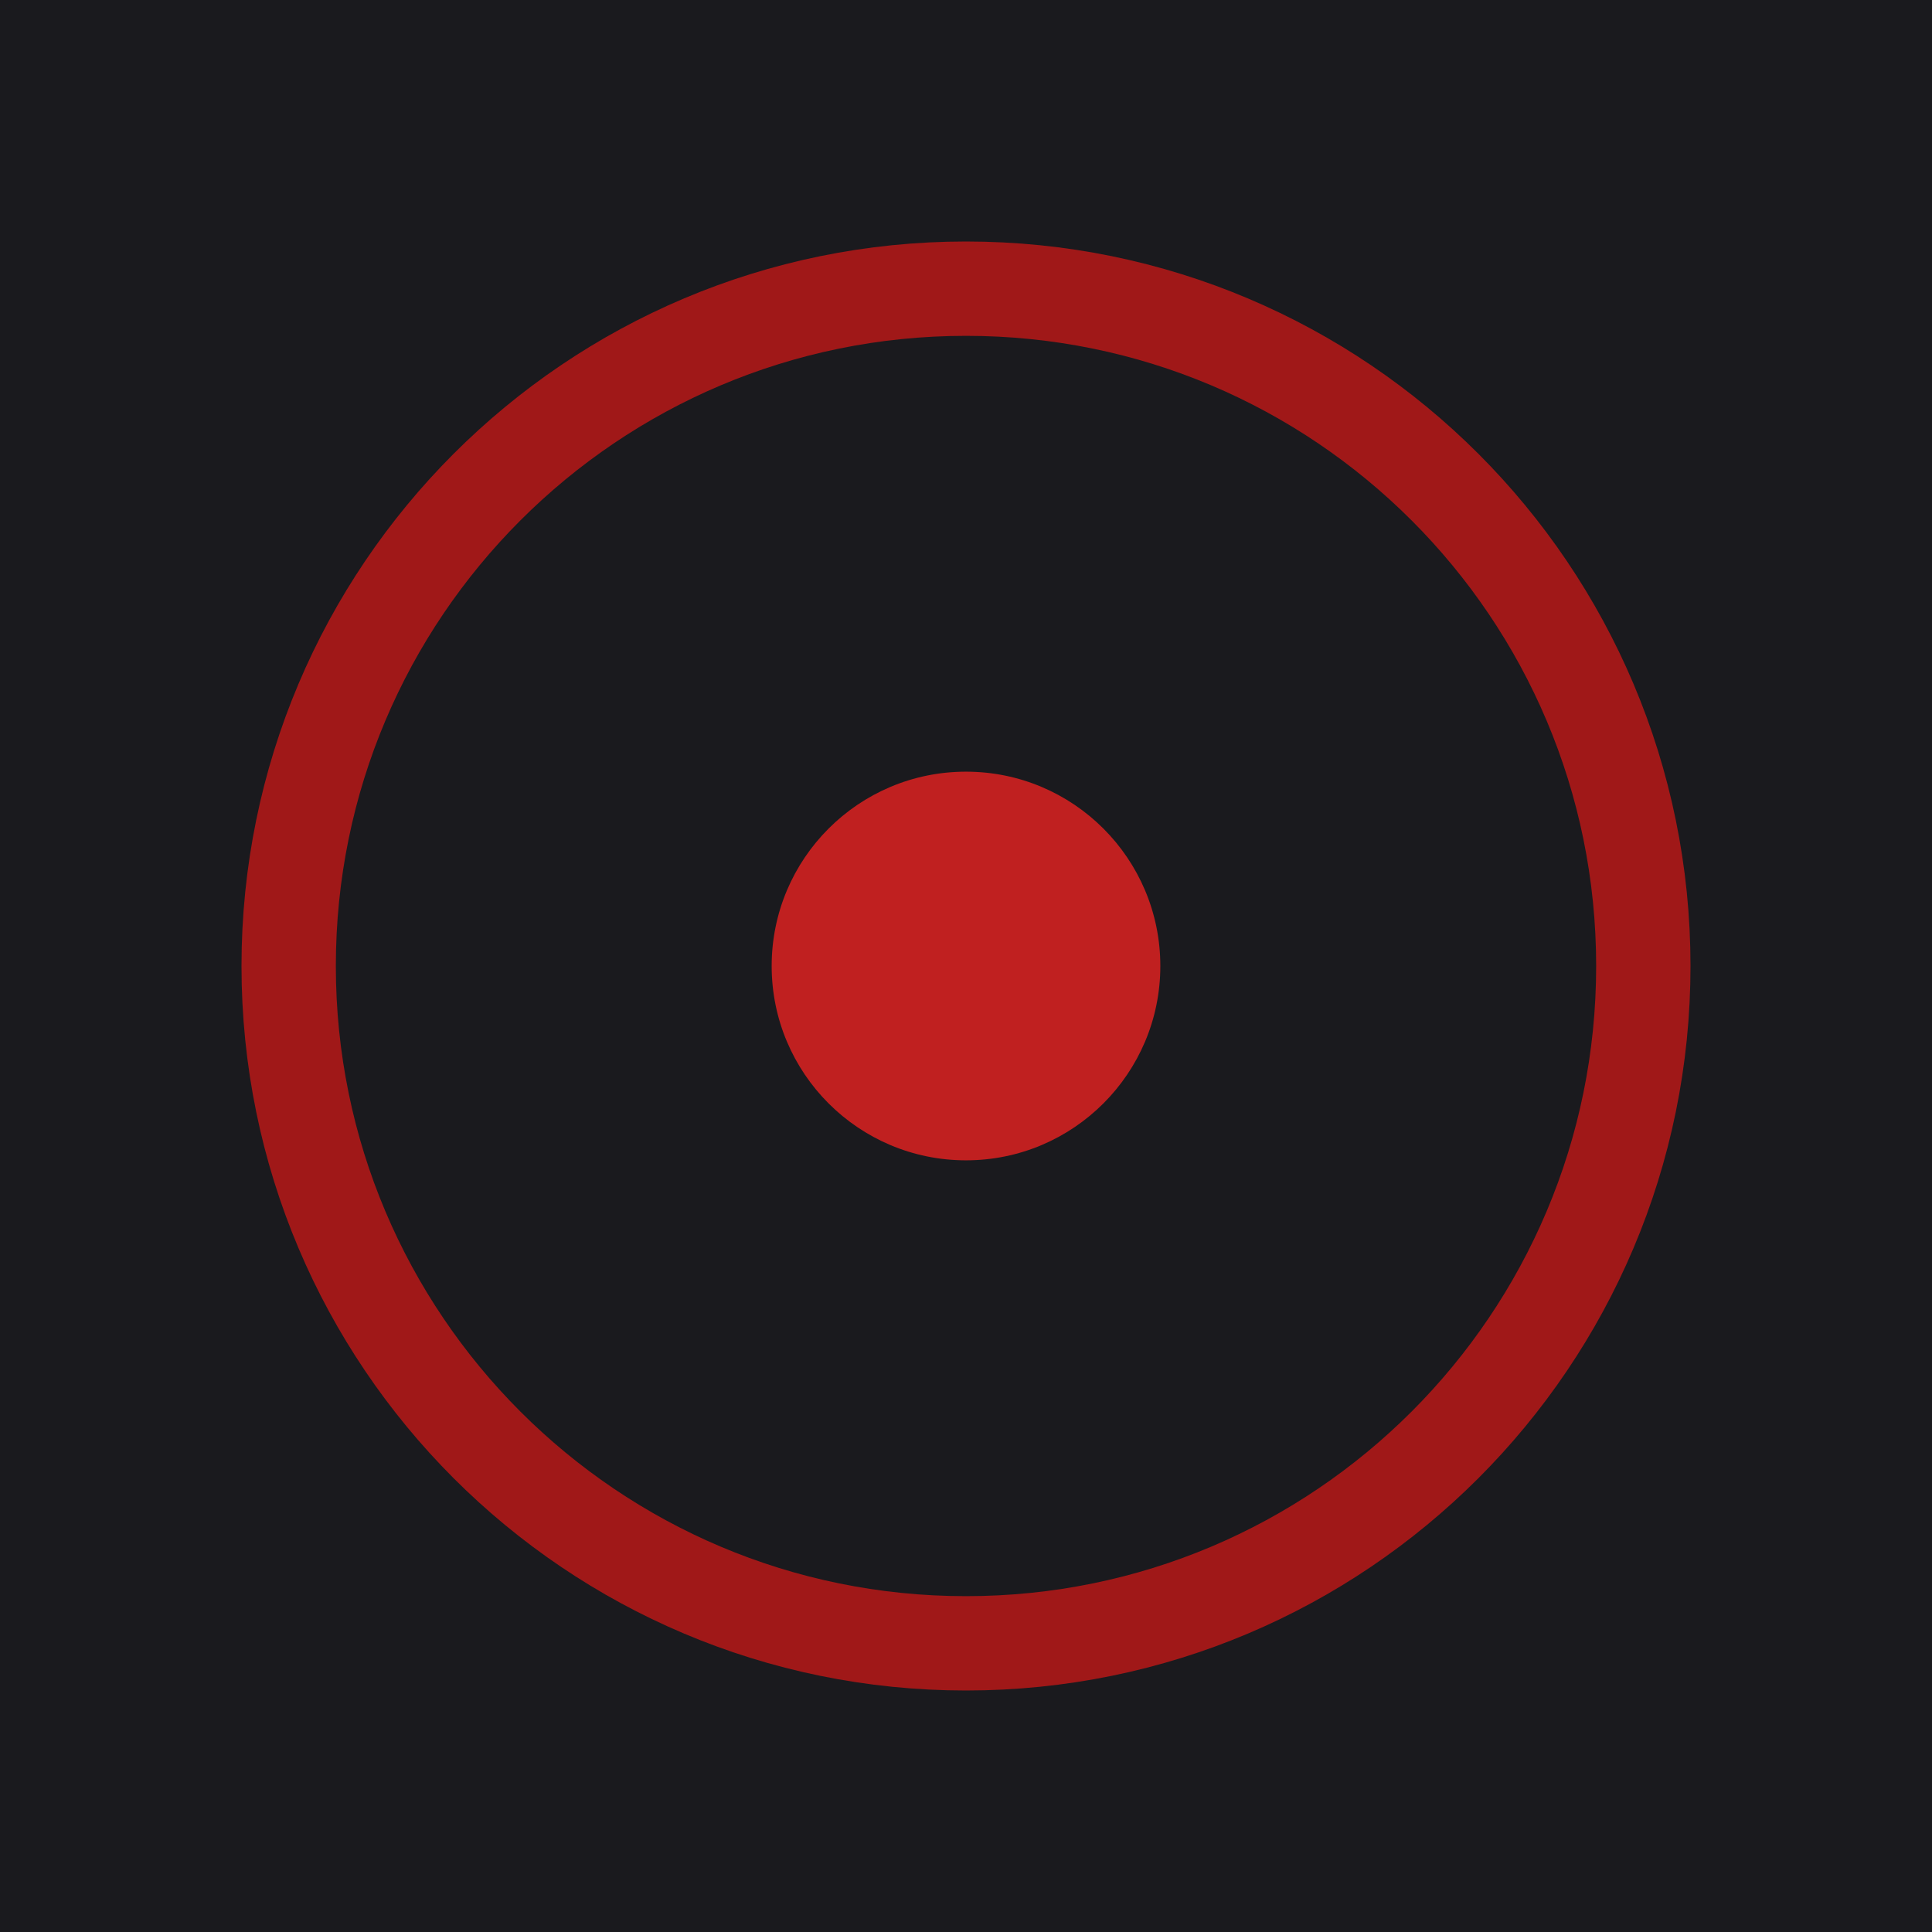
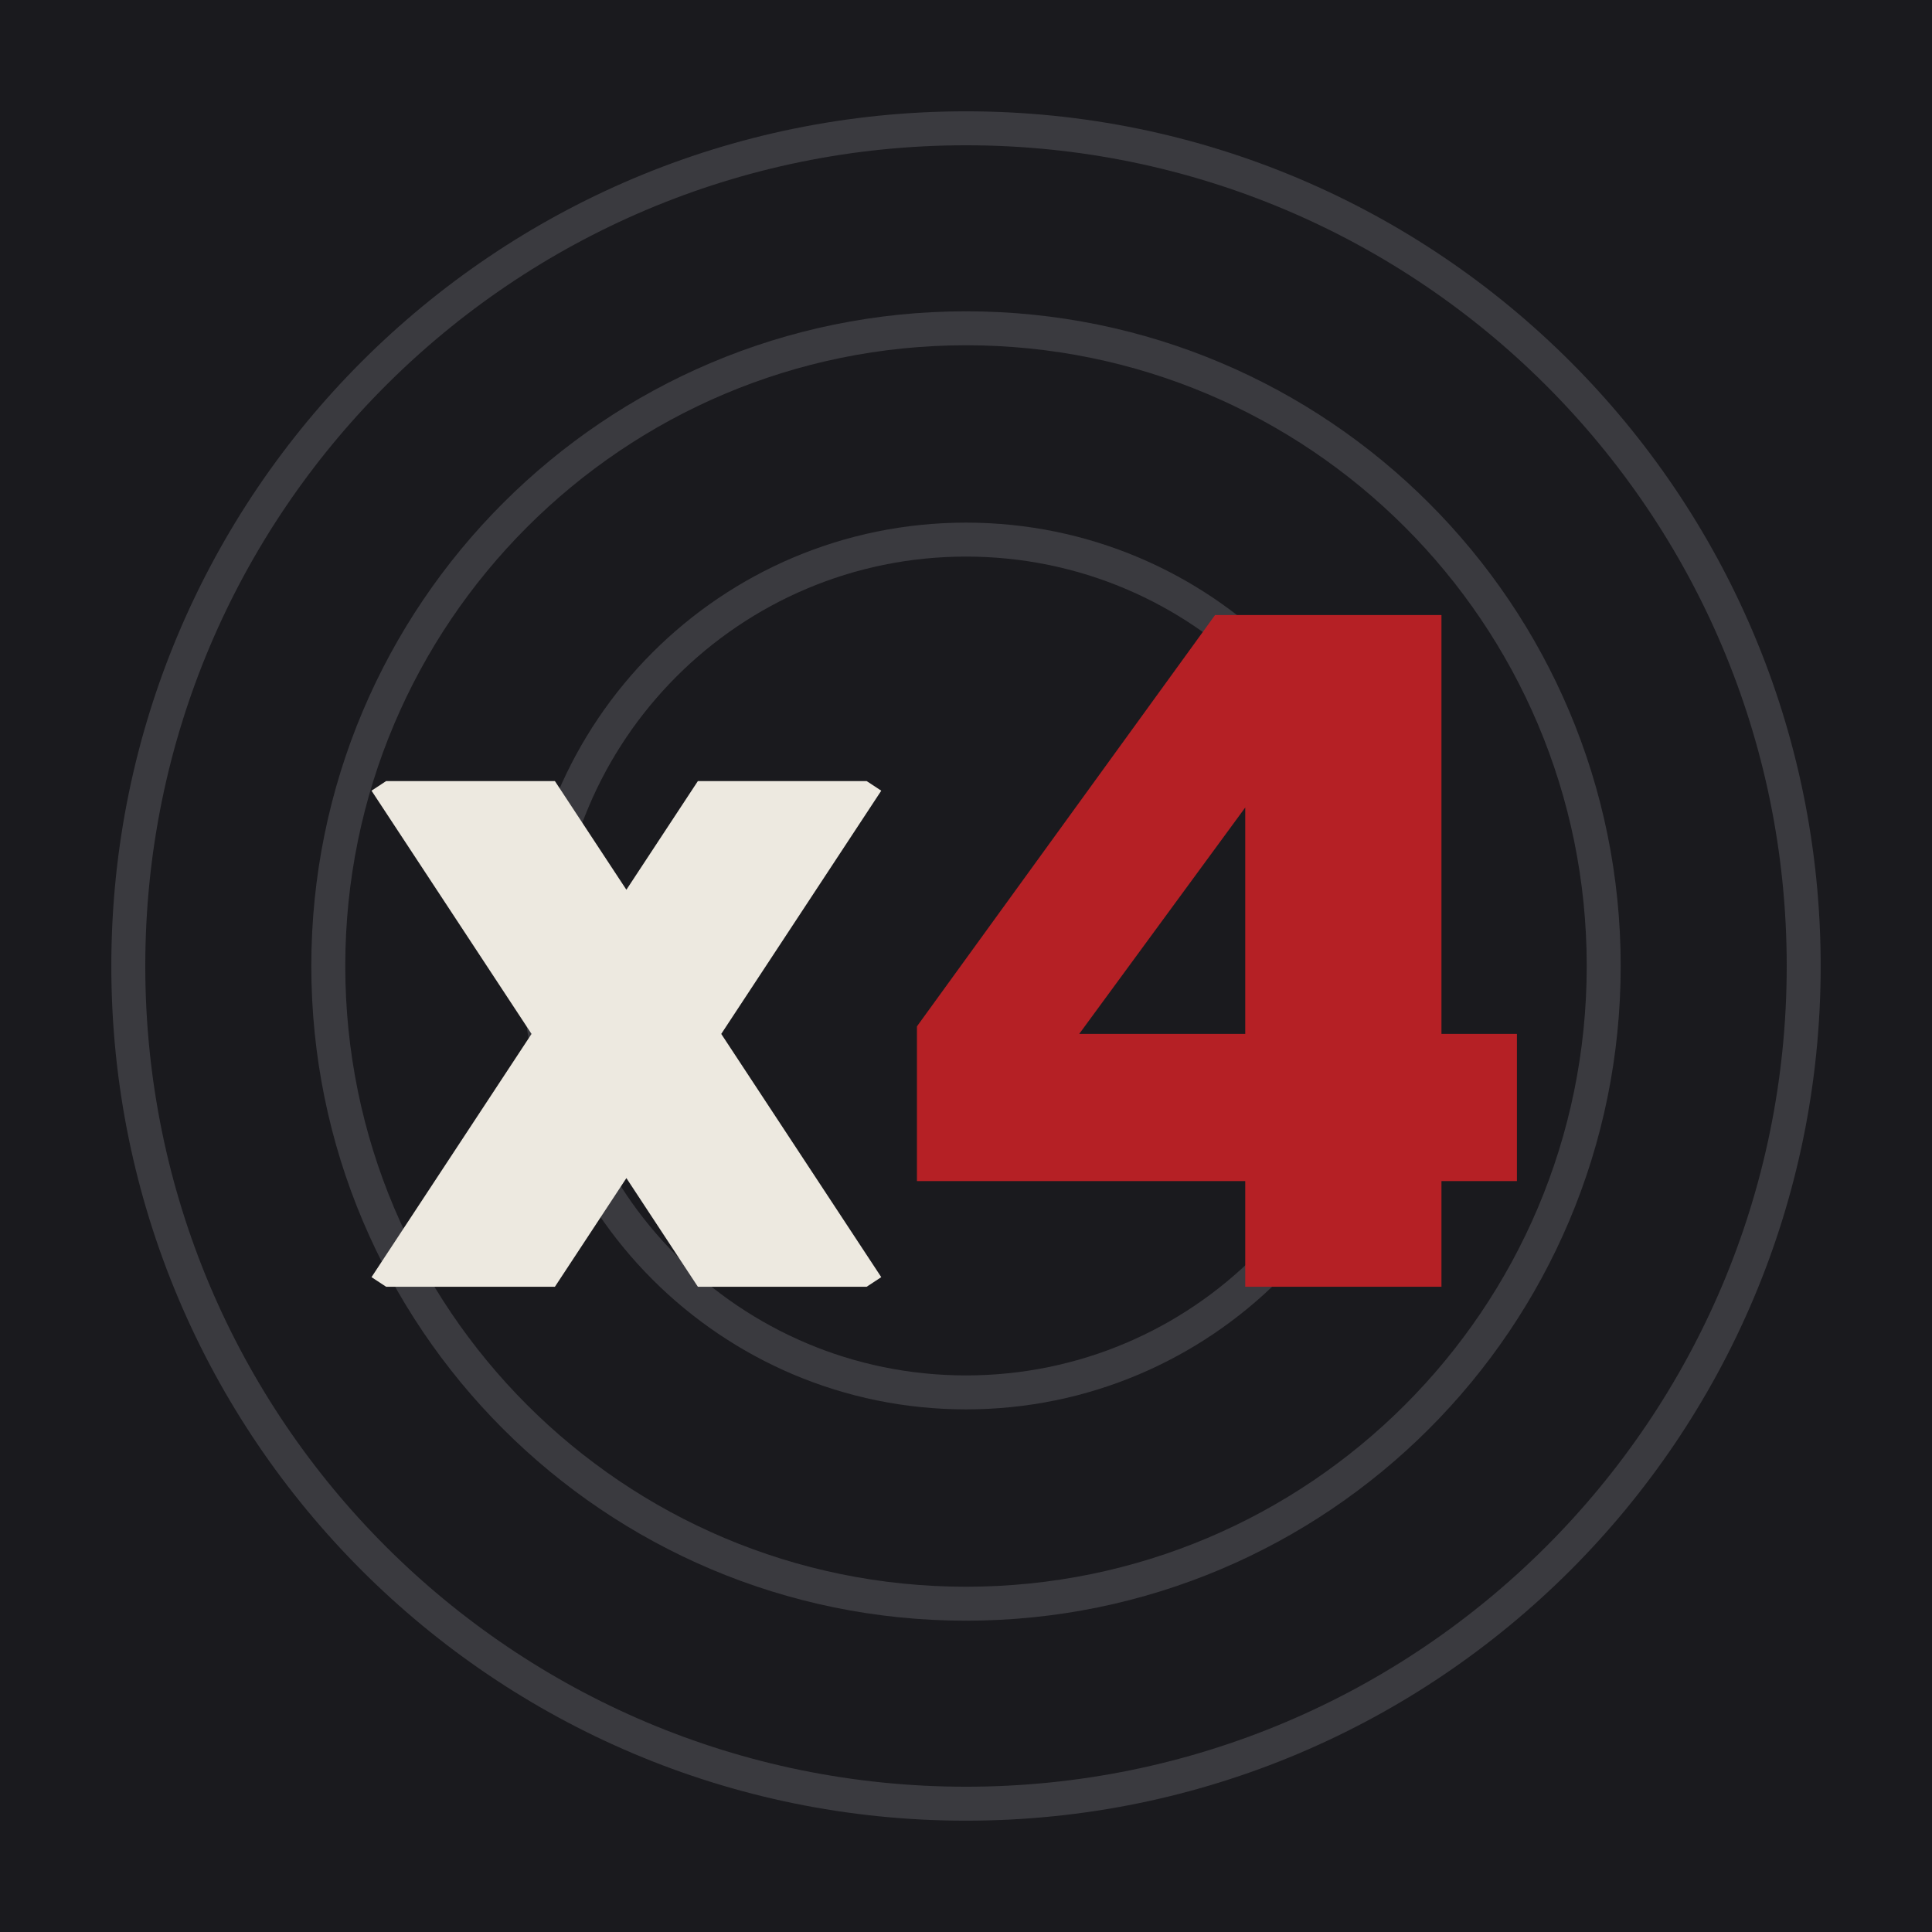
<svg xmlns="http://www.w3.org/2000/svg" viewBox="0 0 512 512">
  <rect width="512" height="512" fill="#1a1a1e" />
-   <circle cx="256" cy="256" r="179.5" fill="none" stroke="#a01818" stroke-width="25" />
-   <circle cx="256" cy="256" r="51.5" fill="#c02020" />
+   <g fill="none" stroke="#3a3a3f" stroke-width="9">
+     <circle cx="256" cy="256" r="222" />
+     <circle cx="256" cy="256" r="169" />
+     <circle cx="256" cy="256" r="113" />
+   </g>
+   <clipPath id="x">
+     <rect x="90" y="207" width="150" height="134" />
+   </clipPath>
+   <g clip-path="url(#x)" stroke="#ede9e0" stroke-width="42">
+     <path d="M116 198 L216 350 M216 198 L116 350" />
+   </g>
+   <path fill="#b52025" fill-rule="evenodd" d="M322 163 H382 V274 H402 V313 H382 V341 H330 V313 H243 V272 Z M330 214 V274 H286 Z" />
</svg>
